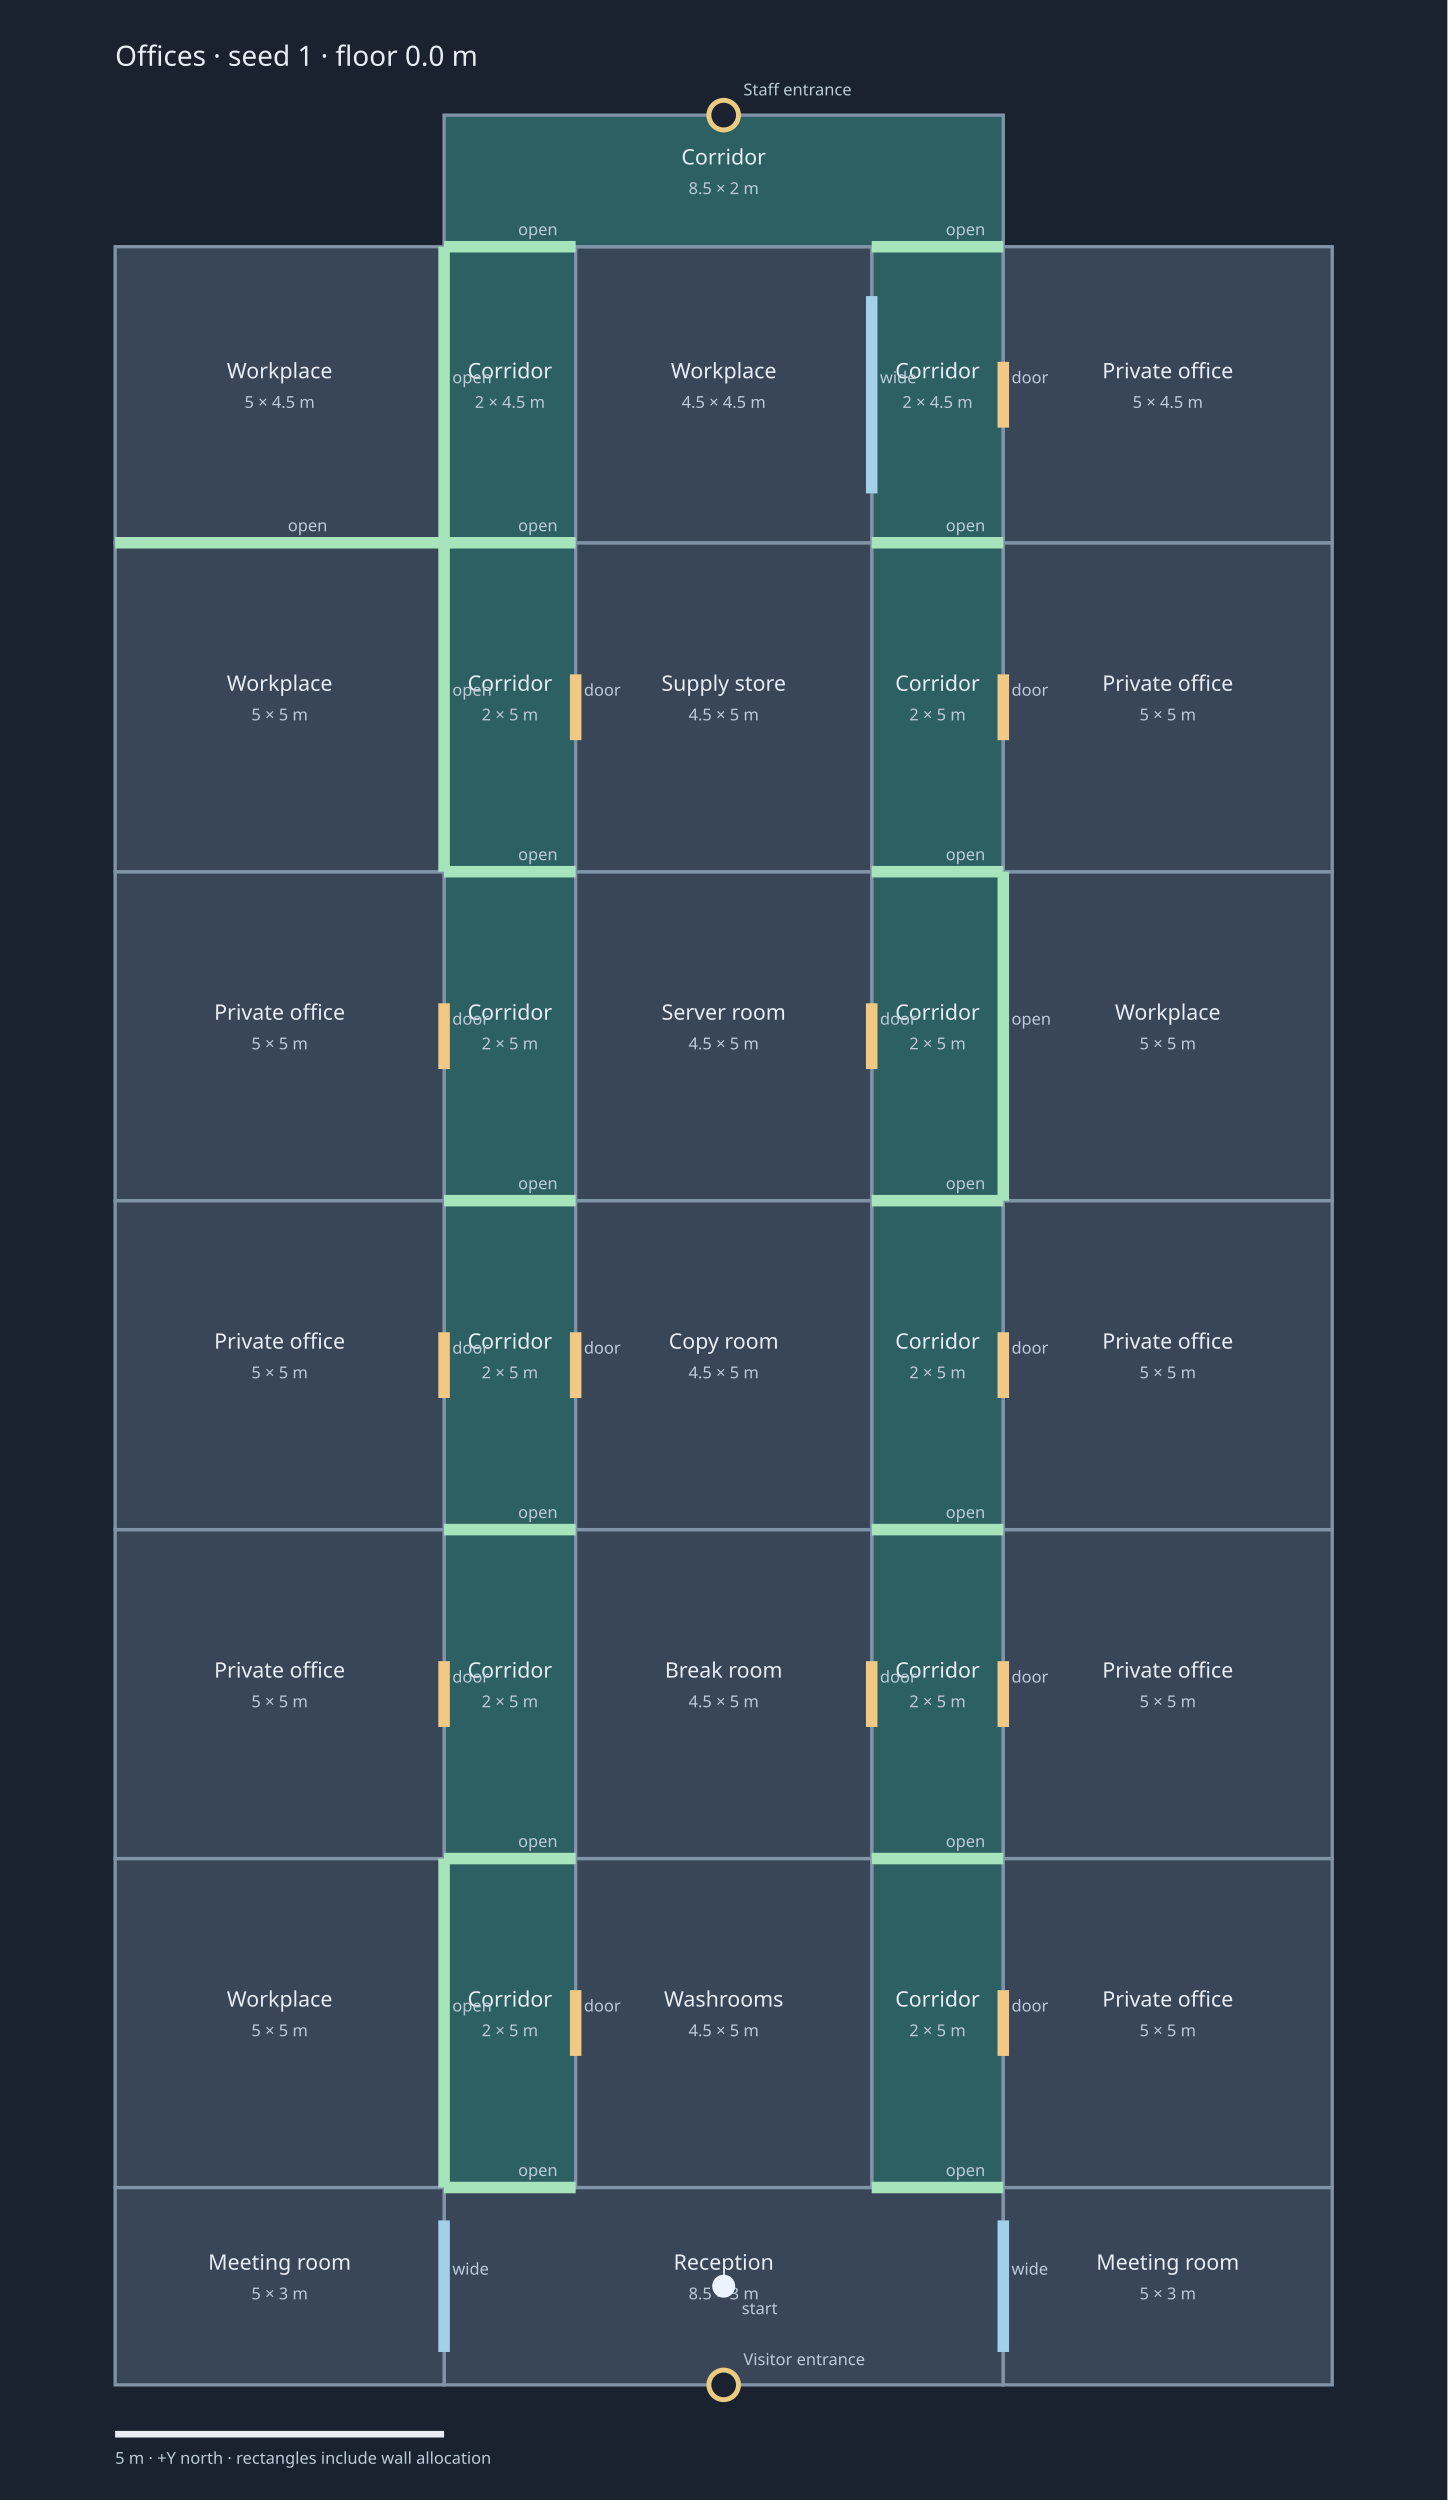
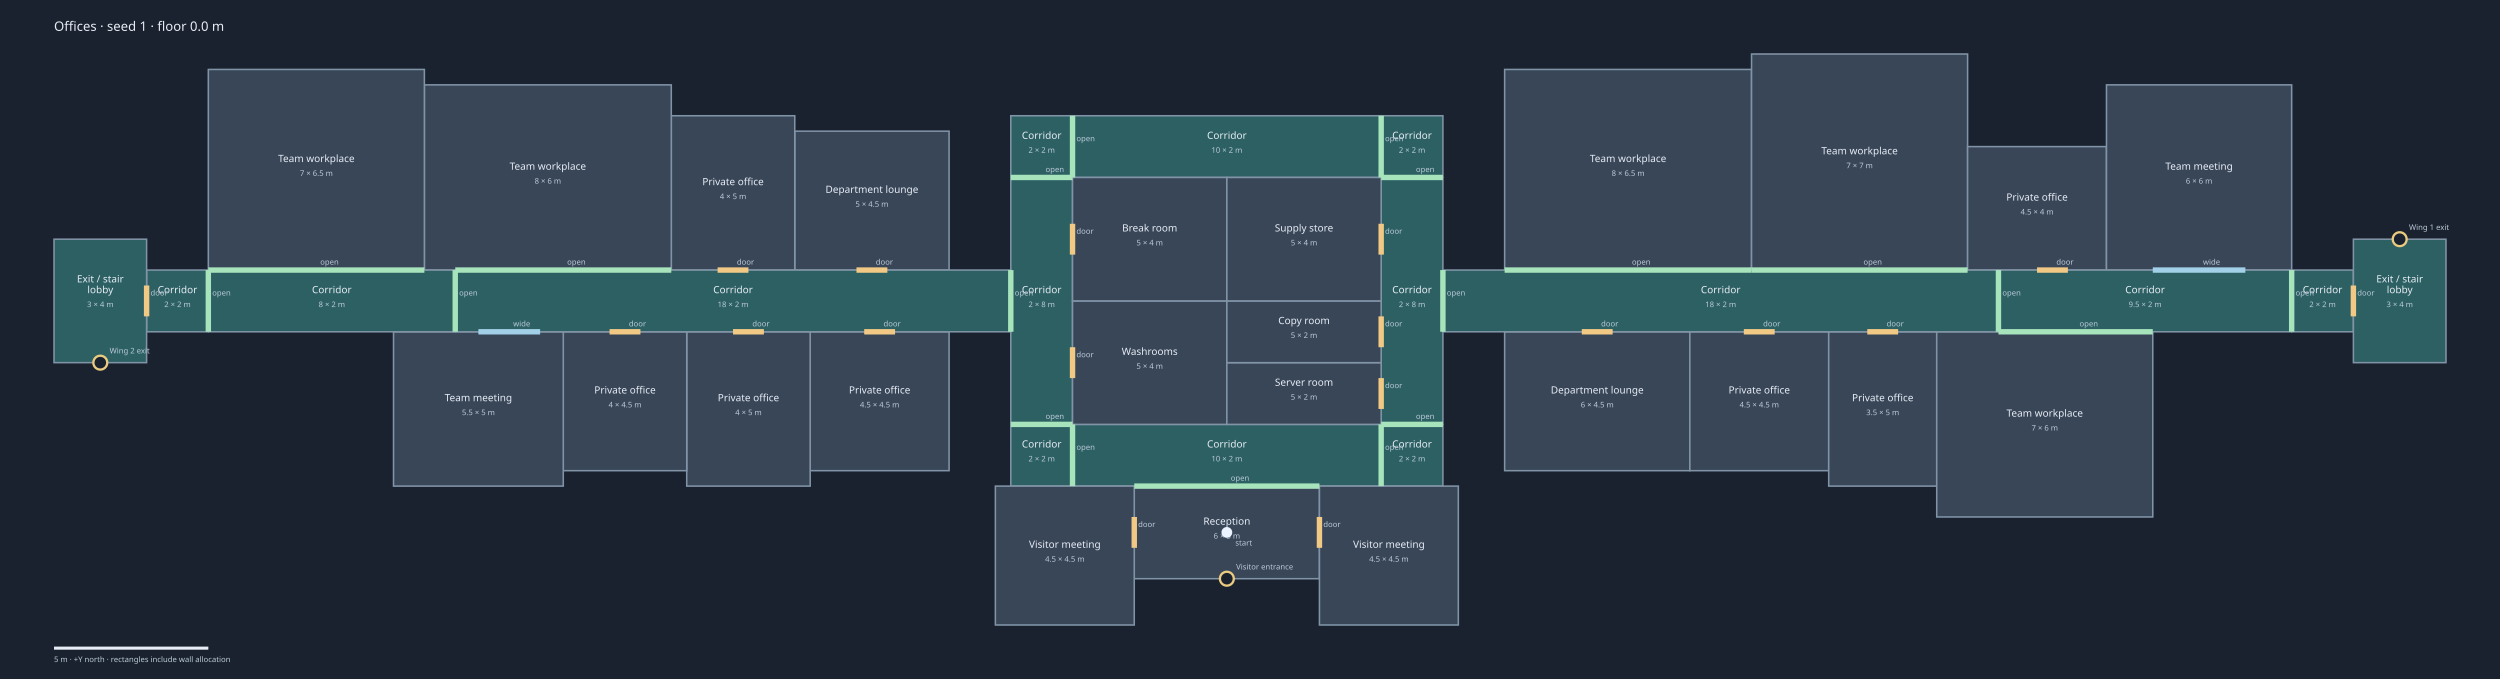
- <svg xmlns="http://www.w3.org/2000/svg" role="img" aria-label="Offices · seed 1 plan at 0 centimetres" viewBox="-70 -1450 880 1520">
+ <svg xmlns="http://www.w3.org/2000/svg" role="img" aria-label="Offices · seed 1 plan at 0 centimetres" viewBox="-1590 -390 3240 880">
  <style>text{font-family:system-ui,sans-serif;fill:#e8edf5}.space{stroke:#8194a7;stroke-width:2}.room{fill:#384658}.hall{fill:#2c6063}.stair{fill:#655a38}.bad{stroke:#ff8177;stroke-width:6}.title{font-size:13px;text-anchor:middle}.minor{font-size:10px;fill:#bdcbd9}.context{stroke:#697787;stroke-dasharray:8 5;stroke-width:2}</style>
  <defs>
    <pattern id="void" width="10" height="10" patternUnits="userSpaceOnUse">
      <path d="M0 10L10 0" stroke="#45505f" stroke-width="1" />
    </pattern>
    <marker id="arrow" viewBox="0 0 10 10" refX="8" refY="5" markerWidth="7" markerHeight="7" orient="auto">
      <path d="M0 0L10 5L0 10Z" fill="#eacb80" />
    </marker>
  </defs>
-   <rect x="-70" y="-1450" width="880" height="1520" fill="#19222e" />
+   <rect x="-1590" y="-390" width="3240" height="880" fill="#19222e" />
+   <g data-space="hub-east" tabindex="0">
+     <rect class="space hall" x="200" y="-160" width="80" height="320" />
+     <text class="title" x="240" y="-10">Corridor</text>
+     <text class="title minor" x="240" y="8">2 × 8 m</text>
+   </g>
+   <g data-space="hub-north" tabindex="0">
+     <rect class="space hall" x="-200" y="-240" width="400" height="80" />
+     <text class="title" x="0" y="-210">Corridor</text>
+     <text class="title minor" x="0" y="-192">10 × 2 m</text>
+   </g>
+   <g data-space="hub-west" tabindex="0">
+     <rect class="space hall" x="-280" y="-160" width="80" height="320" />
+     <text class="title" x="-240" y="-10">Corridor</text>
+     <text class="title minor" x="-240" y="8">2 × 8 m</text>
+   </g>
+   <g data-space="hub-south" tabindex="0">
+     <rect class="space hall" x="-200" y="160" width="400" height="80" />
+     <text class="title" x="0" y="190">Corridor</text>
+     <text class="title minor" x="0" y="208">10 × 2 m</text>
+   </g>
+   <g data-space="hub-ne" tabindex="0">
+     <rect class="space hall" x="200" y="-240" width="80" height="80" />
+     <text class="title" x="240" y="-210">Corridor</text>
+     <text class="title minor" x="240" y="-192">2 × 2 m</text>
+   </g>
+   <g data-space="hub-nw" tabindex="0">
+     <rect class="space hall" x="-280" y="-240" width="80" height="80" />
+     <text class="title" x="-240" y="-210">Corridor</text>
+     <text class="title minor" x="-240" y="-192">2 × 2 m</text>
+   </g>
+   <g data-space="hub-sw" tabindex="0">
+     <rect class="space hall" x="-280" y="160" width="80" height="80" />
+     <text class="title" x="-240" y="190">Corridor</text>
+     <text class="title minor" x="-240" y="208">2 × 2 m</text>
+   </g>
+   <g data-space="hub-se" tabindex="0">
+     <rect class="space hall" x="200" y="160" width="80" height="80" />
+     <text class="title" x="240" y="190">Corridor</text>
+     <text class="title minor" x="240" y="208">2 × 2 m</text>
+   </g>
  <g data-space="reception" tabindex="0">
-     <rect class="space room" x="200" y="-120" width="340" height="120" />
-     <text class="title" x="370" y="-70">Reception</text>
-     <text class="title minor" x="370" y="-52">8.5 × 3 m</text>
+     <rect class="space room" x="-120" y="240" width="240" height="120" />
+     <text class="title" x="0" y="290">Reception</text>
+     <text class="title minor" x="0" y="308">6 × 3 m</text>
  </g>
  <g data-space="visitor-meeting-left" tabindex="0">
-     <rect class="space room" x="0" y="-120" width="200" height="120" />
-     <text class="title" x="100" y="-70">Meeting room</text>
-     <text class="title minor" x="100" y="-52">5 × 3 m</text>
+     <rect class="space room" x="-300" y="240" width="180" height="180" />
+     <text class="title" x="-210" y="320">Visitor meeting</text>
+     <text class="title minor" x="-210" y="338">4.5 × 4.5 m</text>
  </g>
  <g data-space="visitor-meeting-right" tabindex="0">
-     <rect class="space room" x="540" y="-120" width="200" height="120" />
-     <text class="title" x="640" y="-70">Meeting room</text>
-     <text class="title minor" x="640" y="-52">5 × 3 m</text>
-   </g>
-   <g data-space="main-left-0" tabindex="0">
-     <rect class="space hall" x="200" y="-320" width="80" height="200" />
-     <text class="title" x="240" y="-230">Corridor</text>
-     <text class="title minor" x="240" y="-212">2 × 5 m</text>
-   </g>
-   <g data-space="main-right-0" tabindex="0">
-     <rect class="space hall" x="460" y="-320" width="80" height="200" />
-     <text class="title" x="500" y="-230">Corridor</text>
-     <text class="title minor" x="500" y="-212">2 × 5 m</text>
-   </g>
-   <g data-space="core-0" tabindex="0">
-     <rect class="space room" x="280" y="-320" width="180" height="200" />
-     <text class="title" x="370" y="-230">Washrooms</text>
-     <text class="title minor" x="370" y="-212">4.5 × 5 m</text>
-   </g>
-   <g data-space="work-0-0" tabindex="0">
-     <rect class="space room" x="0" y="-320" width="200" height="200" />
-     <text class="title" x="100" y="-230">Workplace</text>
-     <text class="title minor" x="100" y="-212">5 × 5 m</text>
-   </g>
-   <g data-space="work-1-0" tabindex="0">
-     <rect class="space room" x="540" y="-320" width="200" height="200" />
-     <text class="title" x="640" y="-230">Private office</text>
-     <text class="title minor" x="640" y="-212">5 × 5 m</text>
-   </g>
-   <g data-space="main-left-1" tabindex="0">
-     <rect class="space hall" x="200" y="-520" width="80" height="200" />
-     <text class="title" x="240" y="-430">Corridor</text>
-     <text class="title minor" x="240" y="-412">2 × 5 m</text>
-   </g>
-   <g data-space="main-right-1" tabindex="0">
-     <rect class="space hall" x="460" y="-520" width="80" height="200" />
-     <text class="title" x="500" y="-430">Corridor</text>
-     <text class="title minor" x="500" y="-412">2 × 5 m</text>
-   </g>
-   <g data-space="core-1" tabindex="0">
-     <rect class="space room" x="280" y="-520" width="180" height="200" />
-     <text class="title" x="370" y="-430">Break room</text>
-     <text class="title minor" x="370" y="-412">4.5 × 5 m</text>
-   </g>
-   <g data-space="work-0-1" tabindex="0">
-     <rect class="space room" x="0" y="-520" width="200" height="200" />
-     <text class="title" x="100" y="-430">Private office</text>
-     <text class="title minor" x="100" y="-412">5 × 5 m</text>
-   </g>
-   <g data-space="work-1-1" tabindex="0">
-     <rect class="space room" x="540" y="-520" width="200" height="200" />
-     <text class="title" x="640" y="-430">Private office</text>
-     <text class="title minor" x="640" y="-412">5 × 5 m</text>
-   </g>
-   <g data-space="main-left-2" tabindex="0">
-     <rect class="space hall" x="200" y="-720" width="80" height="200" />
-     <text class="title" x="240" y="-630">Corridor</text>
-     <text class="title minor" x="240" y="-612">2 × 5 m</text>
-   </g>
-   <g data-space="main-right-2" tabindex="0">
-     <rect class="space hall" x="460" y="-720" width="80" height="200" />
-     <text class="title" x="500" y="-630">Corridor</text>
-     <text class="title minor" x="500" y="-612">2 × 5 m</text>
-   </g>
-   <g data-space="core-2" tabindex="0">
-     <rect class="space room" x="280" y="-720" width="180" height="200" />
-     <text class="title" x="370" y="-630">Copy room</text>
-     <text class="title minor" x="370" y="-612">4.5 × 5 m</text>
-   </g>
-   <g data-space="work-0-2" tabindex="0">
-     <rect class="space room" x="0" y="-720" width="200" height="200" />
-     <text class="title" x="100" y="-630">Private office</text>
-     <text class="title minor" x="100" y="-612">5 × 5 m</text>
-   </g>
-   <g data-space="work-1-2" tabindex="0">
-     <rect class="space room" x="540" y="-720" width="200" height="200" />
-     <text class="title" x="640" y="-630">Private office</text>
-     <text class="title minor" x="640" y="-612">5 × 5 m</text>
-   </g>
-   <g data-space="main-left-3" tabindex="0">
-     <rect class="space hall" x="200" y="-920" width="80" height="200" />
-     <text class="title" x="240" y="-830">Corridor</text>
-     <text class="title minor" x="240" y="-812">2 × 5 m</text>
-   </g>
-   <g data-space="main-right-3" tabindex="0">
-     <rect class="space hall" x="460" y="-920" width="80" height="200" />
-     <text class="title" x="500" y="-830">Corridor</text>
-     <text class="title minor" x="500" y="-812">2 × 5 m</text>
-   </g>
-   <g data-space="core-3" tabindex="0">
-     <rect class="space room" x="280" y="-920" width="180" height="200" />
-     <text class="title" x="370" y="-830">Server room</text>
-     <text class="title minor" x="370" y="-812">4.5 × 5 m</text>
-   </g>
-   <g data-space="work-0-3" tabindex="0">
-     <rect class="space room" x="0" y="-920" width="200" height="200" />
-     <text class="title" x="100" y="-830">Private office</text>
-     <text class="title minor" x="100" y="-812">5 × 5 m</text>
-   </g>
-   <g data-space="work-1-3" tabindex="0">
-     <rect class="space room" x="540" y="-920" width="200" height="200" />
-     <text class="title" x="640" y="-830">Workplace</text>
-     <text class="title minor" x="640" y="-812">5 × 5 m</text>
-   </g>
-   <g data-space="main-left-4" tabindex="0">
-     <rect class="space hall" x="200" y="-1120" width="80" height="200" />
-     <text class="title" x="240" y="-1030">Corridor</text>
-     <text class="title minor" x="240" y="-1012">2 × 5 m</text>
-   </g>
-   <g data-space="main-right-4" tabindex="0">
-     <rect class="space hall" x="460" y="-1120" width="80" height="200" />
-     <text class="title" x="500" y="-1030">Corridor</text>
-     <text class="title minor" x="500" y="-1012">2 × 5 m</text>
-   </g>
-   <g data-space="core-4" tabindex="0">
-     <rect class="space room" x="280" y="-1120" width="180" height="200" />
-     <text class="title" x="370" y="-1030">Supply store</text>
-     <text class="title minor" x="370" y="-1012">4.5 × 5 m</text>
-   </g>
-   <g data-space="work-0-4" tabindex="0">
-     <rect class="space room" x="0" y="-1120" width="200" height="200" />
-     <text class="title" x="100" y="-1030">Workplace</text>
-     <text class="title minor" x="100" y="-1012">5 × 5 m</text>
-   </g>
-   <g data-space="work-1-4" tabindex="0">
-     <rect class="space room" x="540" y="-1120" width="200" height="200" />
-     <text class="title" x="640" y="-1030">Private office</text>
-     <text class="title minor" x="640" y="-1012">5 × 5 m</text>
-   </g>
-   <g data-space="main-left-5" tabindex="0">
-     <rect class="space hall" x="200" y="-1300" width="80" height="180" />
-     <text class="title" x="240" y="-1220">Corridor</text>
-     <text class="title minor" x="240" y="-1202">2 × 4.5 m</text>
-   </g>
-   <g data-space="main-right-5" tabindex="0">
-     <rect class="space hall" x="460" y="-1300" width="80" height="180" />
-     <text class="title" x="500" y="-1220">Corridor</text>
-     <text class="title minor" x="500" y="-1202">2 × 4.5 m</text>
-   </g>
-   <g data-space="core-5" tabindex="0">
-     <rect class="space room" x="280" y="-1300" width="180" height="180" />
-     <text class="title" x="370" y="-1220">Workplace</text>
-     <text class="title minor" x="370" y="-1202">4.5 × 4.5 m</text>
-   </g>
-   <g data-space="work-0-5" tabindex="0">
-     <rect class="space room" x="0" y="-1300" width="200" height="180" />
-     <text class="title" x="100" y="-1220">Workplace</text>
-     <text class="title minor" x="100" y="-1202">5 × 4.5 m</text>
-   </g>
-   <g data-space="work-1-5" tabindex="0">
-     <rect class="space room" x="540" y="-1300" width="200" height="180" />
-     <text class="title" x="640" y="-1220">Private office</text>
-     <text class="title minor" x="640" y="-1202">5 × 4.5 m</text>
-   </g>
-   <g data-space="rear-corridor" tabindex="0">
-     <rect class="space hall" x="200" y="-1380" width="340" height="80" />
-     <text class="title" x="370" y="-1350">Corridor</text>
-     <text class="title minor" x="370" y="-1332">8.5 × 2 m</text>
+     <rect class="space room" x="120" y="240" width="180" height="180" />
+     <text class="title" x="210" y="320">Visitor meeting</text>
+     <text class="title minor" x="210" y="338">4.5 × 4.5 m</text>
+   </g>
+   <g data-space="core-washroom" tabindex="0">
+     <rect class="space room" x="-200" y="0" width="200" height="160" />
+     <text class="title" x="-100" y="70">Washrooms</text>
+     <text class="title minor" x="-100" y="88">5 × 4 m</text>
+   </g>
+   <g data-space="core-break" tabindex="0">
+     <rect class="space room" x="-200" y="-160" width="200" height="160" />
+     <text class="title" x="-100" y="-90">Break room</text>
+     <text class="title minor" x="-100" y="-72">5 × 4 m</text>
+   </g>
+   <g data-space="core-server" tabindex="0">
+     <rect class="space room" x="0" y="80" width="200" height="80" />
+     <text class="title" x="100" y="110">Server room</text>
+     <text class="title minor" x="100" y="128">5 × 2 m</text>
+   </g>
+   <g data-space="core-copy" tabindex="0">
+     <rect class="space room" x="0" y="0" width="200" height="80" />
+     <text class="title" x="100" y="30">Copy room</text>
+     <text class="title minor" x="100" y="48">5 × 2 m</text>
+   </g>
+   <g data-space="core-store" tabindex="0">
+     <rect class="space room" x="0" y="-160" width="200" height="160" />
+     <text class="title" x="100" y="-90">Supply store</text>
+     <text class="title minor" x="100" y="-72">5 × 4 m</text>
+   </g>
+   <g data-space="wing-0-room-0-0" tabindex="0">
+     <rect class="space room" x="360" y="-300" width="320" height="260" />
+     <text class="title" x="520" y="-180">Team workplace</text>
+     <text class="title minor" x="520" y="-162">8 × 6.5 m</text>
+   </g>
+   <g data-space="wing-0-room-0-1" tabindex="0">
+     <rect class="space room" x="680" y="-320" width="280" height="280" />
+     <text class="title" x="820" y="-190">Team workplace</text>
+     <text class="title minor" x="820" y="-172">7 × 7 m</text>
+   </g>
+   <g data-space="wing-0-room-0-2" tabindex="0">
+     <rect class="space room" x="960" y="-200" width="180" height="160" />
+     <text class="title" x="1050" y="-130">Private office</text>
+     <text class="title minor" x="1050" y="-112">4.5 × 4 m</text>
+   </g>
+   <g data-space="wing-0-room-0-3" tabindex="0">
+     <rect class="space room" x="1140" y="-280" width="240" height="240" />
+     <text class="title" x="1260" y="-170">Team meeting</text>
+     <text class="title minor" x="1260" y="-152">6 × 6 m</text>
+   </g>
+   <g data-space="wing-0-room-1-0" tabindex="0">
+     <rect class="space room" x="360" y="40" width="240" height="180" />
+     <text class="title" x="480" y="120">Department lounge</text>
+     <text class="title minor" x="480" y="138">6 × 4.5 m</text>
+   </g>
+   <g data-space="wing-0-room-1-1" tabindex="0">
+     <rect class="space room" x="600" y="40" width="180" height="180" />
+     <text class="title" x="690" y="120">Private office</text>
+     <text class="title minor" x="690" y="138">4.5 × 4.5 m</text>
+   </g>
+   <g data-space="wing-0-room-1-2" tabindex="0">
+     <rect class="space room" x="780" y="40" width="140" height="200" />
+     <text class="title" x="850" y="130">Private office</text>
+     <text class="title minor" x="850" y="148">3.5 × 5 m</text>
+   </g>
+   <g data-space="wing-0-room-1-3" tabindex="0">
+     <rect class="space room" x="920" y="40" width="280" height="240" />
+     <text class="title" x="1060" y="150">Team workplace</text>
+     <text class="title minor" x="1060" y="168">7 × 6 m</text>
+   </g>
+   <g data-space="wing-0-hall-0" tabindex="0">
+     <rect class="space hall" x="280" y="-40" width="720" height="80" />
+     <text class="title" x="640" y="-10">Corridor</text>
+     <text class="title minor" x="640" y="8">18 × 2 m</text>
+   </g>
+   <g data-space="wing-0-hall-1" tabindex="0">
+     <rect class="space hall" x="1000" y="-40" width="380" height="80" />
+     <text class="title" x="1190" y="-10">Corridor</text>
+     <text class="title minor" x="1190" y="8">9.5 × 2 m</text>
+   </g>
+   <g data-space="wing-0-junction" tabindex="0">
+     <rect class="space hall" x="1380" y="-40" width="80" height="80" />
+     <text class="title" x="1420" y="-10">Corridor</text>
+     <text class="title minor" x="1420" y="8">2 × 2 m</text>
+   </g>
+   <g data-space="wing-0-exit" tabindex="0">
+     <rect class="space hall" x="1460" y="-80" width="120" height="160" />
+     <text class="title" x="1520" y="-24">Exit / stair</text>
+     <text class="title" x="1520" y="-10">lobby</text>
+     <text class="title minor" x="1520" y="8">3 × 4 m</text>
+   </g>
+   <g data-space="wing-1-room-0-0" tabindex="0">
+     <rect class="space room" x="-540" y="40" width="180" height="180" />
+     <text class="title" x="-450" y="120">Private office</text>
+     <text class="title minor" x="-450" y="138">4.5 × 4.5 m</text>
+   </g>
+   <g data-space="wing-1-room-0-1" tabindex="0">
+     <rect class="space room" x="-700" y="40" width="160" height="200" />
+     <text class="title" x="-620" y="130">Private office</text>
+     <text class="title minor" x="-620" y="148">4 × 5 m</text>
+   </g>
+   <g data-space="wing-1-room-0-2" tabindex="0">
+     <rect class="space room" x="-860" y="40" width="160" height="180" />
+     <text class="title" x="-780" y="120">Private office</text>
+     <text class="title minor" x="-780" y="138">4 × 4.5 m</text>
+   </g>
+   <g data-space="wing-1-room-0-3" tabindex="0">
+     <rect class="space room" x="-1080" y="40" width="220" height="200" />
+     <text class="title" x="-970" y="130">Team meeting</text>
+     <text class="title minor" x="-970" y="148">5.5 × 5 m</text>
+   </g>
+   <g data-space="wing-1-room-1-0" tabindex="0">
+     <rect class="space room" x="-560" y="-220" width="200" height="180" />
+     <text class="title" x="-460" y="-140">Department lounge</text>
+     <text class="title minor" x="-460" y="-122">5 × 4.5 m</text>
+   </g>
+   <g data-space="wing-1-room-1-1" tabindex="0">
+     <rect class="space room" x="-720" y="-240" width="160" height="200" />
+     <text class="title" x="-640" y="-150">Private office</text>
+     <text class="title minor" x="-640" y="-132">4 × 5 m</text>
+   </g>
+   <g data-space="wing-1-room-1-2" tabindex="0">
+     <rect class="space room" x="-1040" y="-280" width="320" height="240" />
+     <text class="title" x="-880" y="-170">Team workplace</text>
+     <text class="title minor" x="-880" y="-152">8 × 6 m</text>
+   </g>
+   <g data-space="wing-1-room-1-3" tabindex="0">
+     <rect class="space room" x="-1320" y="-300" width="280" height="260" />
+     <text class="title" x="-1180" y="-180">Team workplace</text>
+     <text class="title minor" x="-1180" y="-162">7 × 6.5 m</text>
+   </g>
+   <g data-space="wing-1-hall-0" tabindex="0">
+     <rect class="space hall" x="-1000" y="-40" width="720" height="80" />
+     <text class="title" x="-640" y="-10">Corridor</text>
+     <text class="title minor" x="-640" y="8">18 × 2 m</text>
+   </g>
+   <g data-space="wing-1-hall-1" tabindex="0">
+     <rect class="space hall" x="-1320" y="-40" width="320" height="80" />
+     <text class="title" x="-1160" y="-10">Corridor</text>
+     <text class="title minor" x="-1160" y="8">8 × 2 m</text>
+   </g>
+   <g data-space="wing-1-junction" tabindex="0">
+     <rect class="space hall" x="-1400" y="-40" width="80" height="80" />
+     <text class="title" x="-1360" y="-10">Corridor</text>
+     <text class="title minor" x="-1360" y="8">2 × 2 m</text>
+   </g>
+   <g data-space="wing-1-exit" tabindex="0">
+     <rect class="space hall" x="-1520" y="-80" width="120" height="160" />
+     <text class="title" x="-1460" y="-24">Exit / stair</text>
+     <text class="title" x="-1460" y="-10">lobby</text>
+     <text class="title minor" x="-1460" y="8">3 × 4 m</text>
  </g>
  <g data-join="0">
-     <line x1="200" y1="-20" x2="200" y2="-100" stroke="#a1d0e8" stroke-width="7" />
-     <text class="minor" x="205" y="-67">wide</text>
+     <line x1="200" y1="-160" x2="280" y2="-160" stroke="#a7e4bc" stroke-width="7" />
+     <text class="minor" x="245" y="-167">open</text>
  </g>
  <g data-join="1">
-     <line x1="540" y1="-20" x2="540" y2="-100" stroke="#a1d0e8" stroke-width="7" />
-     <text class="minor" x="545" y="-67">wide</text>
+     <line x1="200" y1="-160" x2="200" y2="-240" stroke="#a7e4bc" stroke-width="7" />
+     <text class="minor" x="205" y="-207">open</text>
  </g>
  <g data-join="2">
-     <line x1="200" y1="-120" x2="280" y2="-120" stroke="#a7e4bc" stroke-width="7" />
-     <text class="minor" x="245" y="-127">open</text>
+     <line x1="-200" y1="-160" x2="-200" y2="-240" stroke="#a7e4bc" stroke-width="7" />
+     <text class="minor" x="-195" y="-207">open</text>
  </g>
  <g data-join="3">
-     <line x1="460" y1="-120" x2="540" y2="-120" stroke="#a7e4bc" stroke-width="7" />
-     <text class="minor" x="505" y="-127">open</text>
+     <line x1="-280" y1="-160" x2="-200" y2="-160" stroke="#a7e4bc" stroke-width="7" />
+     <text class="minor" x="-235" y="-167">open</text>
  </g>
  <g data-join="4">
-     <line x1="280" y1="-200" x2="280" y2="-240" stroke="#f1c985" stroke-width="7" />
-     <text class="minor" x="285" y="-227">door</text>
+     <line x1="-280" y1="160" x2="-200" y2="160" stroke="#a7e4bc" stroke-width="7" />
+     <text class="minor" x="-235" y="153">open</text>
  </g>
  <g data-join="5">
-     <line x1="200" y1="-120" x2="200" y2="-320" stroke="#a7e4bc" stroke-width="7" />
-     <text class="minor" x="205" y="-227">open</text>
+     <line x1="-200" y1="240" x2="-200" y2="160" stroke="#a7e4bc" stroke-width="7" />
+     <text class="minor" x="-195" y="193">open</text>
  </g>
  <g data-join="6">
-     <line x1="540" y1="-200" x2="540" y2="-240" stroke="#f1c985" stroke-width="7" />
-     <text class="minor" x="545" y="-227">door</text>
+     <line x1="200" y1="240" x2="200" y2="160" stroke="#a7e4bc" stroke-width="7" />
+     <text class="minor" x="205" y="193">open</text>
  </g>
  <g data-join="7">
-     <line x1="200" y1="-320" x2="280" y2="-320" stroke="#a7e4bc" stroke-width="7" />
-     <text class="minor" x="245" y="-327">open</text>
+     <line x1="200" y1="160" x2="280" y2="160" stroke="#a7e4bc" stroke-width="7" />
+     <text class="minor" x="245" y="153">open</text>
  </g>
  <g data-join="8">
-     <line x1="460" y1="-320" x2="540" y2="-320" stroke="#a7e4bc" stroke-width="7" />
-     <text class="minor" x="505" y="-327">open</text>
+     <line x1="-120" y1="240" x2="120" y2="240" stroke="#a7e4bc" stroke-width="7" />
+     <text class="minor" x="5" y="233">open</text>
  </g>
  <g data-join="9">
-     <line x1="460" y1="-400" x2="460" y2="-440" stroke="#f1c985" stroke-width="7" />
-     <text class="minor" x="465" y="-427">door</text>
+     <line x1="-120" y1="320" x2="-120" y2="280" stroke="#f1c985" stroke-width="7" />
+     <text class="minor" x="-115" y="293">door</text>
  </g>
  <g data-join="10">
-     <line x1="200" y1="-400" x2="200" y2="-440" stroke="#f1c985" stroke-width="7" />
-     <text class="minor" x="205" y="-427">door</text>
+     <line x1="120" y1="320" x2="120" y2="280" stroke="#f1c985" stroke-width="7" />
+     <text class="minor" x="125" y="293">door</text>
  </g>
  <g data-join="11">
-     <line x1="540" y1="-400" x2="540" y2="-440" stroke="#f1c985" stroke-width="7" />
-     <text class="minor" x="545" y="-427">door</text>
+     <line x1="-200" y1="100" x2="-200" y2="60" stroke="#f1c985" stroke-width="7" />
+     <text class="minor" x="-195" y="73">door</text>
  </g>
  <g data-join="12">
-     <line x1="200" y1="-520" x2="280" y2="-520" stroke="#a7e4bc" stroke-width="7" />
-     <text class="minor" x="245" y="-527">open</text>
+     <line x1="-200" y1="-60" x2="-200" y2="-100" stroke="#f1c985" stroke-width="7" />
+     <text class="minor" x="-195" y="-87">door</text>
  </g>
  <g data-join="13">
-     <line x1="460" y1="-520" x2="540" y2="-520" stroke="#a7e4bc" stroke-width="7" />
-     <text class="minor" x="505" y="-527">open</text>
+     <line x1="200" y1="140" x2="200" y2="100" stroke="#f1c985" stroke-width="7" />
+     <text class="minor" x="205" y="113">door</text>
  </g>
  <g data-join="14">
-     <line x1="280" y1="-600" x2="280" y2="-640" stroke="#f1c985" stroke-width="7" />
-     <text class="minor" x="285" y="-627">door</text>
+     <line x1="200" y1="60" x2="200" y2="20" stroke="#f1c985" stroke-width="7" />
+     <text class="minor" x="205" y="33">door</text>
  </g>
  <g data-join="15">
-     <line x1="200" y1="-600" x2="200" y2="-640" stroke="#f1c985" stroke-width="7" />
-     <text class="minor" x="205" y="-627">door</text>
+     <line x1="200" y1="-60" x2="200" y2="-100" stroke="#f1c985" stroke-width="7" />
+     <text class="minor" x="205" y="-87">door</text>
  </g>
  <g data-join="16">
-     <line x1="540" y1="-600" x2="540" y2="-640" stroke="#f1c985" stroke-width="7" />
-     <text class="minor" x="545" y="-627">door</text>
+     <line x1="1000" y1="40" x2="1000" y2="-40" stroke="#a7e4bc" stroke-width="7" />
+     <text class="minor" x="1005" y="-7">open</text>
  </g>
  <g data-join="17">
-     <line x1="200" y1="-720" x2="280" y2="-720" stroke="#a7e4bc" stroke-width="7" />
-     <text class="minor" x="245" y="-727">open</text>
+     <line x1="280" y1="40" x2="280" y2="-40" stroke="#a7e4bc" stroke-width="7" />
+     <text class="minor" x="285" y="-7">open</text>
  </g>
  <g data-join="18">
-     <line x1="460" y1="-720" x2="540" y2="-720" stroke="#a7e4bc" stroke-width="7" />
-     <text class="minor" x="505" y="-727">open</text>
+     <line x1="360" y1="-40" x2="680" y2="-40" stroke="#a7e4bc" stroke-width="7" />
+     <text class="minor" x="525" y="-47">open</text>
  </g>
  <g data-join="19">
-     <line x1="460" y1="-800" x2="460" y2="-840" stroke="#f1c985" stroke-width="7" />
-     <text class="minor" x="465" y="-827">door</text>
+     <line x1="680" y1="-40" x2="960" y2="-40" stroke="#a7e4bc" stroke-width="7" />
+     <text class="minor" x="825" y="-47">open</text>
  </g>
  <g data-join="20">
-     <line x1="200" y1="-800" x2="200" y2="-840" stroke="#f1c985" stroke-width="7" />
-     <text class="minor" x="205" y="-827">door</text>
+     <line x1="1050" y1="-40" x2="1090" y2="-40" stroke="#f1c985" stroke-width="7" />
+     <text class="minor" x="1075" y="-47">door</text>
  </g>
  <g data-join="21">
-     <line x1="540" y1="-720" x2="540" y2="-920" stroke="#a7e4bc" stroke-width="7" />
-     <text class="minor" x="545" y="-827">open</text>
+     <line x1="1200" y1="-40" x2="1320" y2="-40" stroke="#a1d0e8" stroke-width="7" />
+     <text class="minor" x="1265" y="-47">wide</text>
  </g>
  <g data-join="22">
-     <line x1="200" y1="-920" x2="280" y2="-920" stroke="#a7e4bc" stroke-width="7" />
-     <text class="minor" x="245" y="-927">open</text>
+     <line x1="460" y1="40" x2="500" y2="40" stroke="#f1c985" stroke-width="7" />
+     <text class="minor" x="485" y="33">door</text>
  </g>
  <g data-join="23">
-     <line x1="460" y1="-920" x2="540" y2="-920" stroke="#a7e4bc" stroke-width="7" />
-     <text class="minor" x="505" y="-927">open</text>
+     <line x1="670" y1="40" x2="710" y2="40" stroke="#f1c985" stroke-width="7" />
+     <text class="minor" x="695" y="33">door</text>
  </g>
  <g data-join="24">
-     <line x1="280" y1="-1000" x2="280" y2="-1040" stroke="#f1c985" stroke-width="7" />
-     <text class="minor" x="285" y="-1027">door</text>
+     <line x1="830" y1="40" x2="870" y2="40" stroke="#f1c985" stroke-width="7" />
+     <text class="minor" x="855" y="33">door</text>
  </g>
  <g data-join="25">
-     <line x1="200" y1="-920" x2="200" y2="-1120" stroke="#a7e4bc" stroke-width="7" />
-     <text class="minor" x="205" y="-1027">open</text>
+     <line x1="1000" y1="40" x2="1200" y2="40" stroke="#a7e4bc" stroke-width="7" />
+     <text class="minor" x="1105" y="33">open</text>
  </g>
  <g data-join="26">
-     <line x1="540" y1="-1000" x2="540" y2="-1040" stroke="#f1c985" stroke-width="7" />
-     <text class="minor" x="545" y="-1027">door</text>
+     <line x1="1380" y1="40" x2="1380" y2="-40" stroke="#a7e4bc" stroke-width="7" />
+     <text class="minor" x="1385" y="-7">open</text>
  </g>
  <g data-join="27">
-     <line x1="200" y1="-1120" x2="280" y2="-1120" stroke="#a7e4bc" stroke-width="7" />
-     <text class="minor" x="245" y="-1127">open</text>
+     <line x1="1460" y1="20" x2="1460" y2="-20" stroke="#f1c985" stroke-width="7" />
+     <text class="minor" x="1465" y="-7">door</text>
  </g>
  <g data-join="28">
-     <line x1="460" y1="-1120" x2="540" y2="-1120" stroke="#a7e4bc" stroke-width="7" />
-     <text class="minor" x="505" y="-1127">open</text>
+     <line x1="-1000" y1="40" x2="-1000" y2="-40" stroke="#a7e4bc" stroke-width="7" />
+     <text class="minor" x="-995" y="-7">open</text>
  </g>
  <g data-join="29">
-     <line x1="460" y1="-1150" x2="460" y2="-1270" stroke="#a1d0e8" stroke-width="7" />
-     <text class="minor" x="465" y="-1217">wide</text>
+     <line x1="-280" y1="40" x2="-280" y2="-40" stroke="#a7e4bc" stroke-width="7" />
+     <text class="minor" x="-275" y="-7">open</text>
  </g>
  <g data-join="30">
-     <line x1="200" y1="-1120" x2="200" y2="-1300" stroke="#a7e4bc" stroke-width="7" />
-     <text class="minor" x="205" y="-1217">open</text>
+     <line x1="-470" y1="40" x2="-430" y2="40" stroke="#f1c985" stroke-width="7" />
+     <text class="minor" x="-445" y="33">door</text>
  </g>
  <g data-join="31">
-     <line x1="0" y1="-1120" x2="200" y2="-1120" stroke="#a7e4bc" stroke-width="7" />
-     <text class="minor" x="105" y="-1127">open</text>
+     <line x1="-640" y1="40" x2="-600" y2="40" stroke="#f1c985" stroke-width="7" />
+     <text class="minor" x="-615" y="33">door</text>
  </g>
  <g data-join="32">
-     <line x1="540" y1="-1190" x2="540" y2="-1230" stroke="#f1c985" stroke-width="7" />
-     <text class="minor" x="545" y="-1217">door</text>
+     <line x1="-800" y1="40" x2="-760" y2="40" stroke="#f1c985" stroke-width="7" />
+     <text class="minor" x="-775" y="33">door</text>
  </g>
  <g data-join="33">
-     <line x1="200" y1="-1300" x2="280" y2="-1300" stroke="#a7e4bc" stroke-width="7" />
-     <text class="minor" x="245" y="-1307">open</text>
+     <line x1="-970" y1="40" x2="-890" y2="40" stroke="#a1d0e8" stroke-width="7" />
+     <text class="minor" x="-925" y="33">wide</text>
  </g>
  <g data-join="34">
-     <line x1="460" y1="-1300" x2="540" y2="-1300" stroke="#a7e4bc" stroke-width="7" />
-     <text class="minor" x="505" y="-1307">open</text>
+     <line x1="-480" y1="-40" x2="-440" y2="-40" stroke="#f1c985" stroke-width="7" />
+     <text class="minor" x="-455" y="-47">door</text>
+   </g>
+   <g data-join="35">
+     <line x1="-660" y1="-40" x2="-620" y2="-40" stroke="#f1c985" stroke-width="7" />
+     <text class="minor" x="-635" y="-47">door</text>
+   </g>
+   <g data-join="36">
+     <line x1="-1000" y1="-40" x2="-720" y2="-40" stroke="#a7e4bc" stroke-width="7" />
+     <text class="minor" x="-855" y="-47">open</text>
+   </g>
+   <g data-join="37">
+     <line x1="-1320" y1="-40" x2="-1040" y2="-40" stroke="#a7e4bc" stroke-width="7" />
+     <text class="minor" x="-1175" y="-47">open</text>
+   </g>
+   <g data-join="38">
+     <line x1="-1320" y1="40" x2="-1320" y2="-40" stroke="#a7e4bc" stroke-width="7" />
+     <text class="minor" x="-1315" y="-7">open</text>
+   </g>
+   <g data-join="39">
+     <line x1="-1400" y1="20" x2="-1400" y2="-20" stroke="#f1c985" stroke-width="7" />
+     <text class="minor" x="-1395" y="-7">door</text>
  </g>
  <g>
-     <circle cx="370" cy="0" r="9" fill="#19222e" stroke="#eacb80" stroke-width="3" />
-     <text class="minor" x="382" y="-12">Visitor entrance</text>
+     <circle cx="0" cy="360" r="9" fill="#19222e" stroke="#eacb80" stroke-width="3" />
+     <text class="minor" x="12" y="348">Visitor entrance</text>
  </g>
  <g>
-     <circle cx="370" cy="-1380" r="9" fill="#19222e" stroke="#eacb80" stroke-width="3" />
-     <text class="minor" x="382" y="-1392">Staff entrance</text>
-   </g>
-   <circle cx="370" cy="-60" r="7" fill="#eaf3ff" />
-   <text class="minor" x="381" y="-43">start</text>
-   <text x="0" y="-1410" font-size="17">Offices · seed 1 · floor 0.0 m</text>
-   <line x1="0" y1="30" x2="200" y2="30" stroke="#e8edf5" stroke-width="4" />
-   <text class="minor" x="0" y="48">5 m · +Y north · rectangles include wall allocation</text>
+     <circle cx="1520" cy="-80" r="9" fill="#19222e" stroke="#eacb80" stroke-width="3" />
+     <text class="minor" x="1532" y="-92">Wing 1 exit</text>
+   </g>
+   <g>
+     <circle cx="-1460" cy="80" r="9" fill="#19222e" stroke="#eacb80" stroke-width="3" />
+     <text class="minor" x="-1448" y="68">Wing 2 exit</text>
+   </g>
+   <circle cx="0" cy="300" r="7" fill="#eaf3ff" />
+   <text class="minor" x="11" y="317">start</text>
+   <text x="-1520" y="-350" font-size="17">Offices · seed 1 · floor 0.0 m</text>
+   <line x1="-1520" y1="450" x2="-1320" y2="450" stroke="#e8edf5" stroke-width="4" />
+   <text class="minor" x="-1520" y="468">5 m · +Y north · rectangles include wall allocation</text>
</svg>
